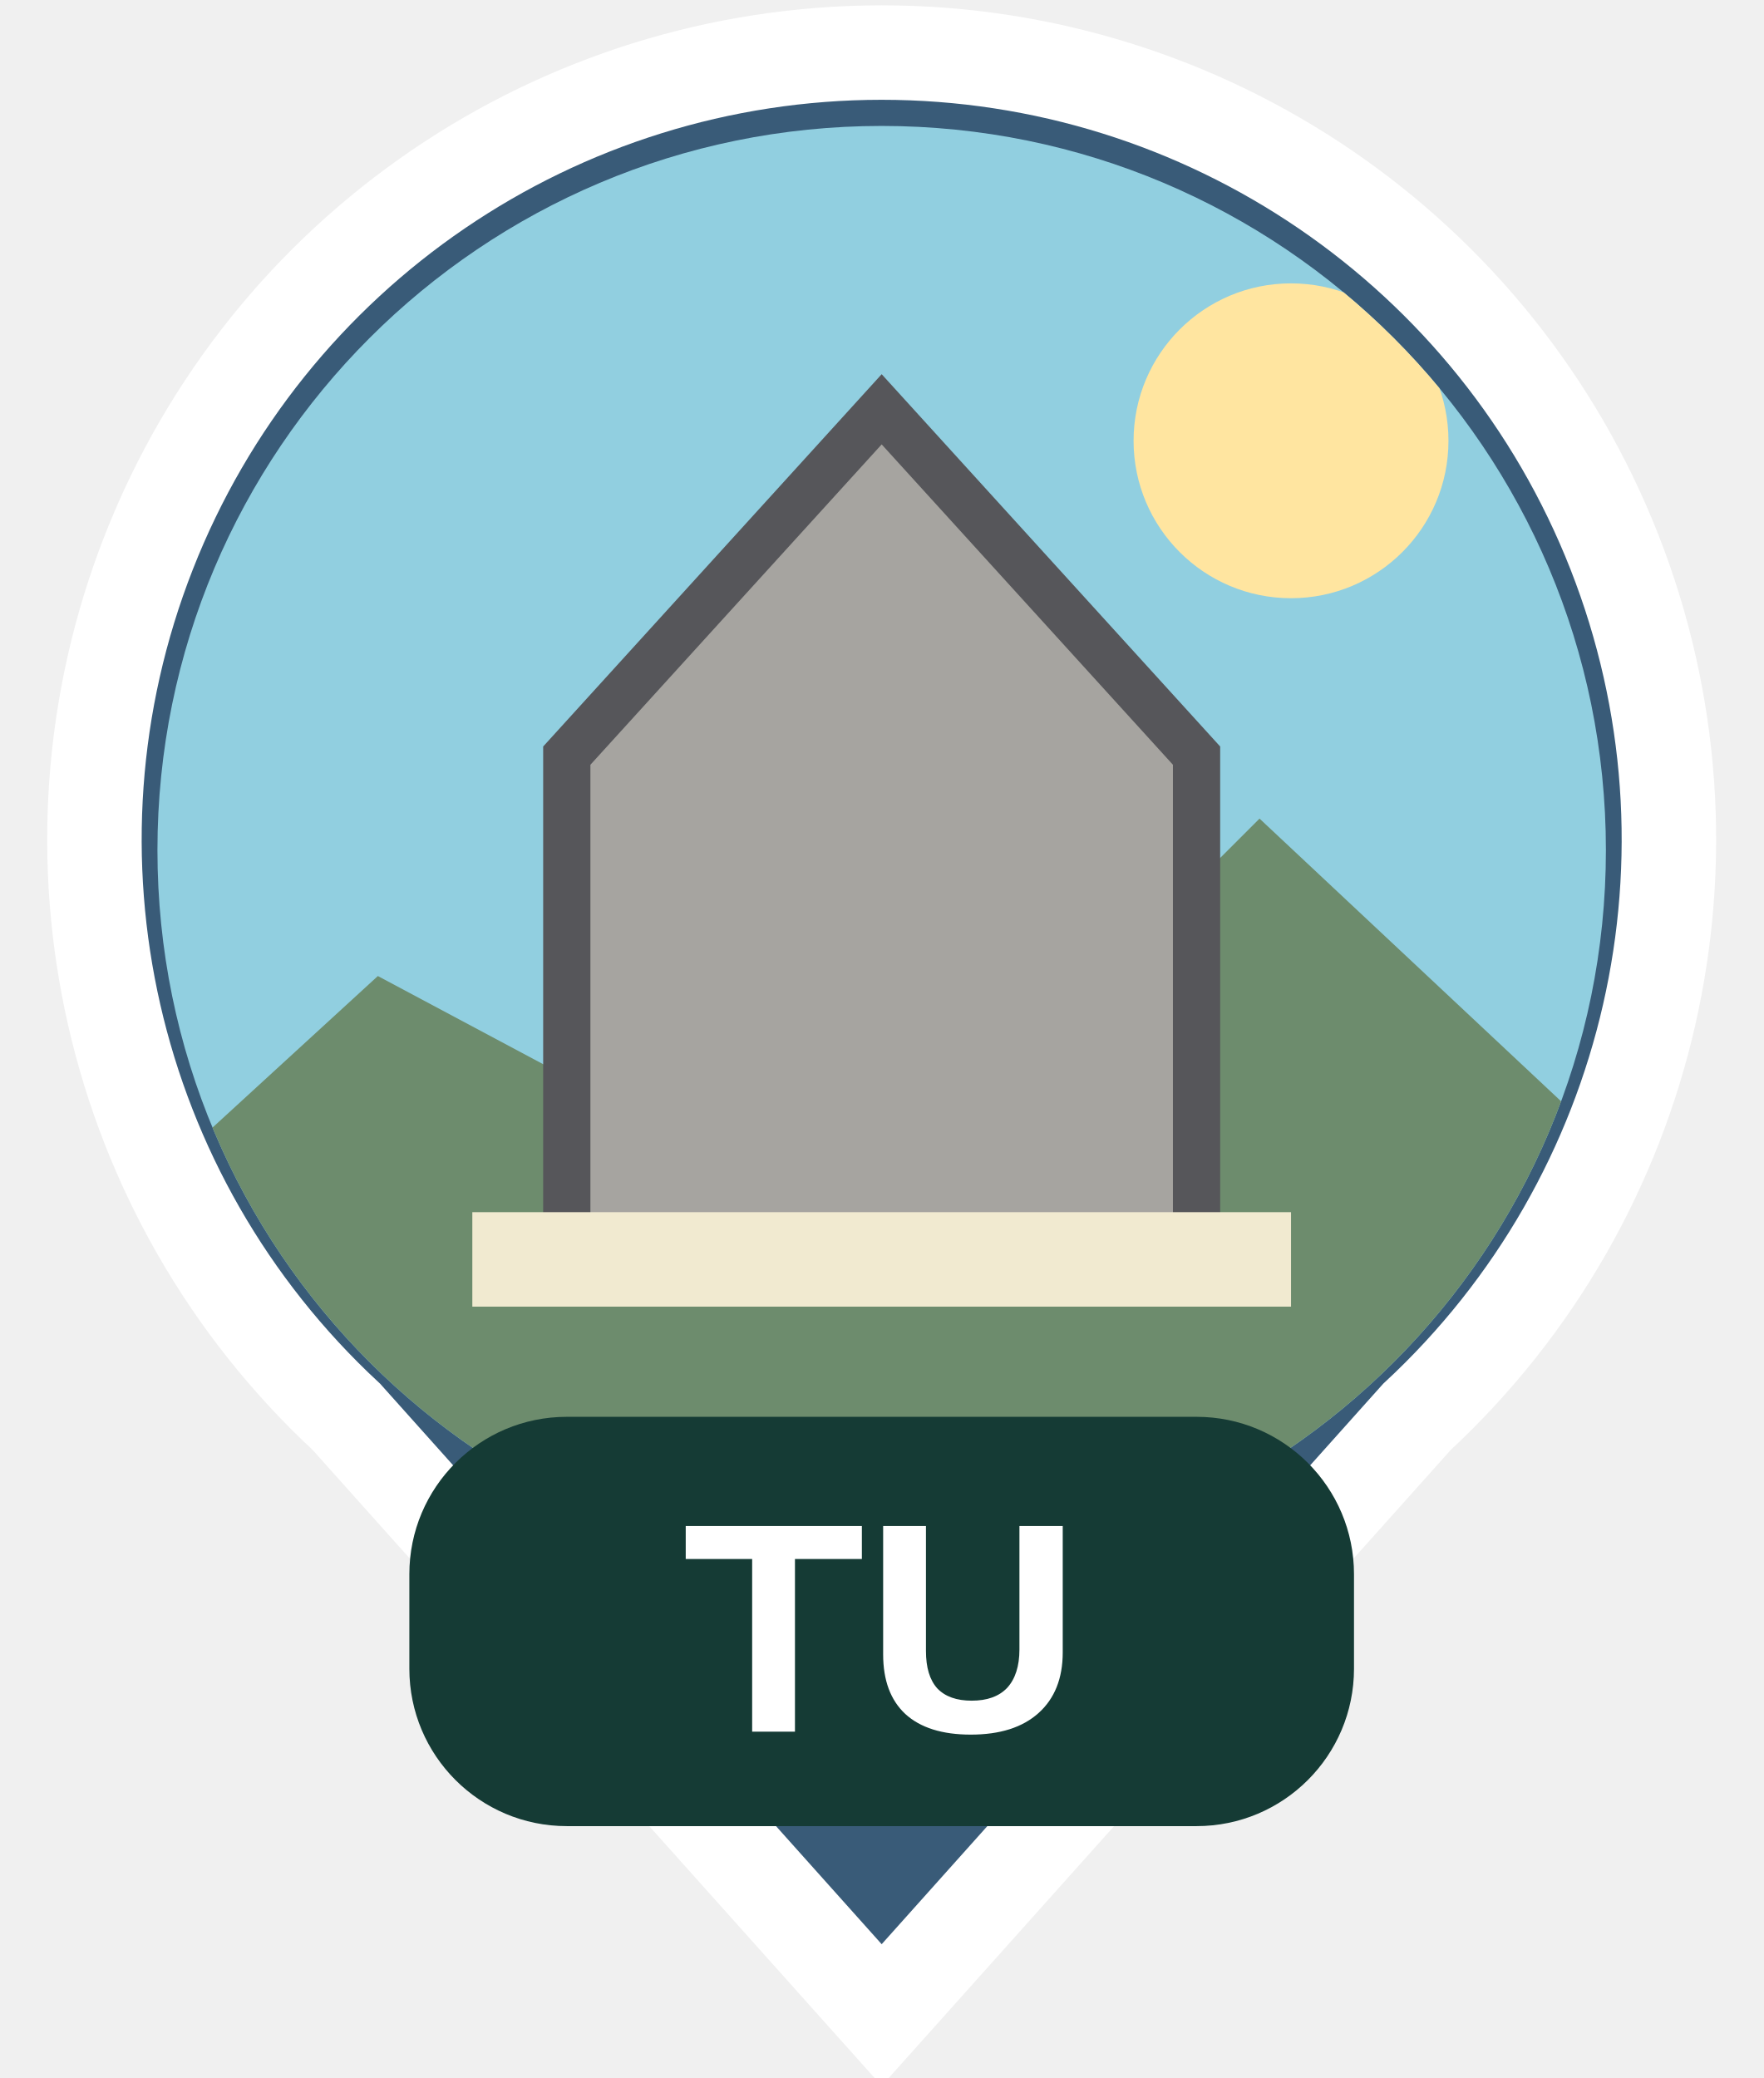
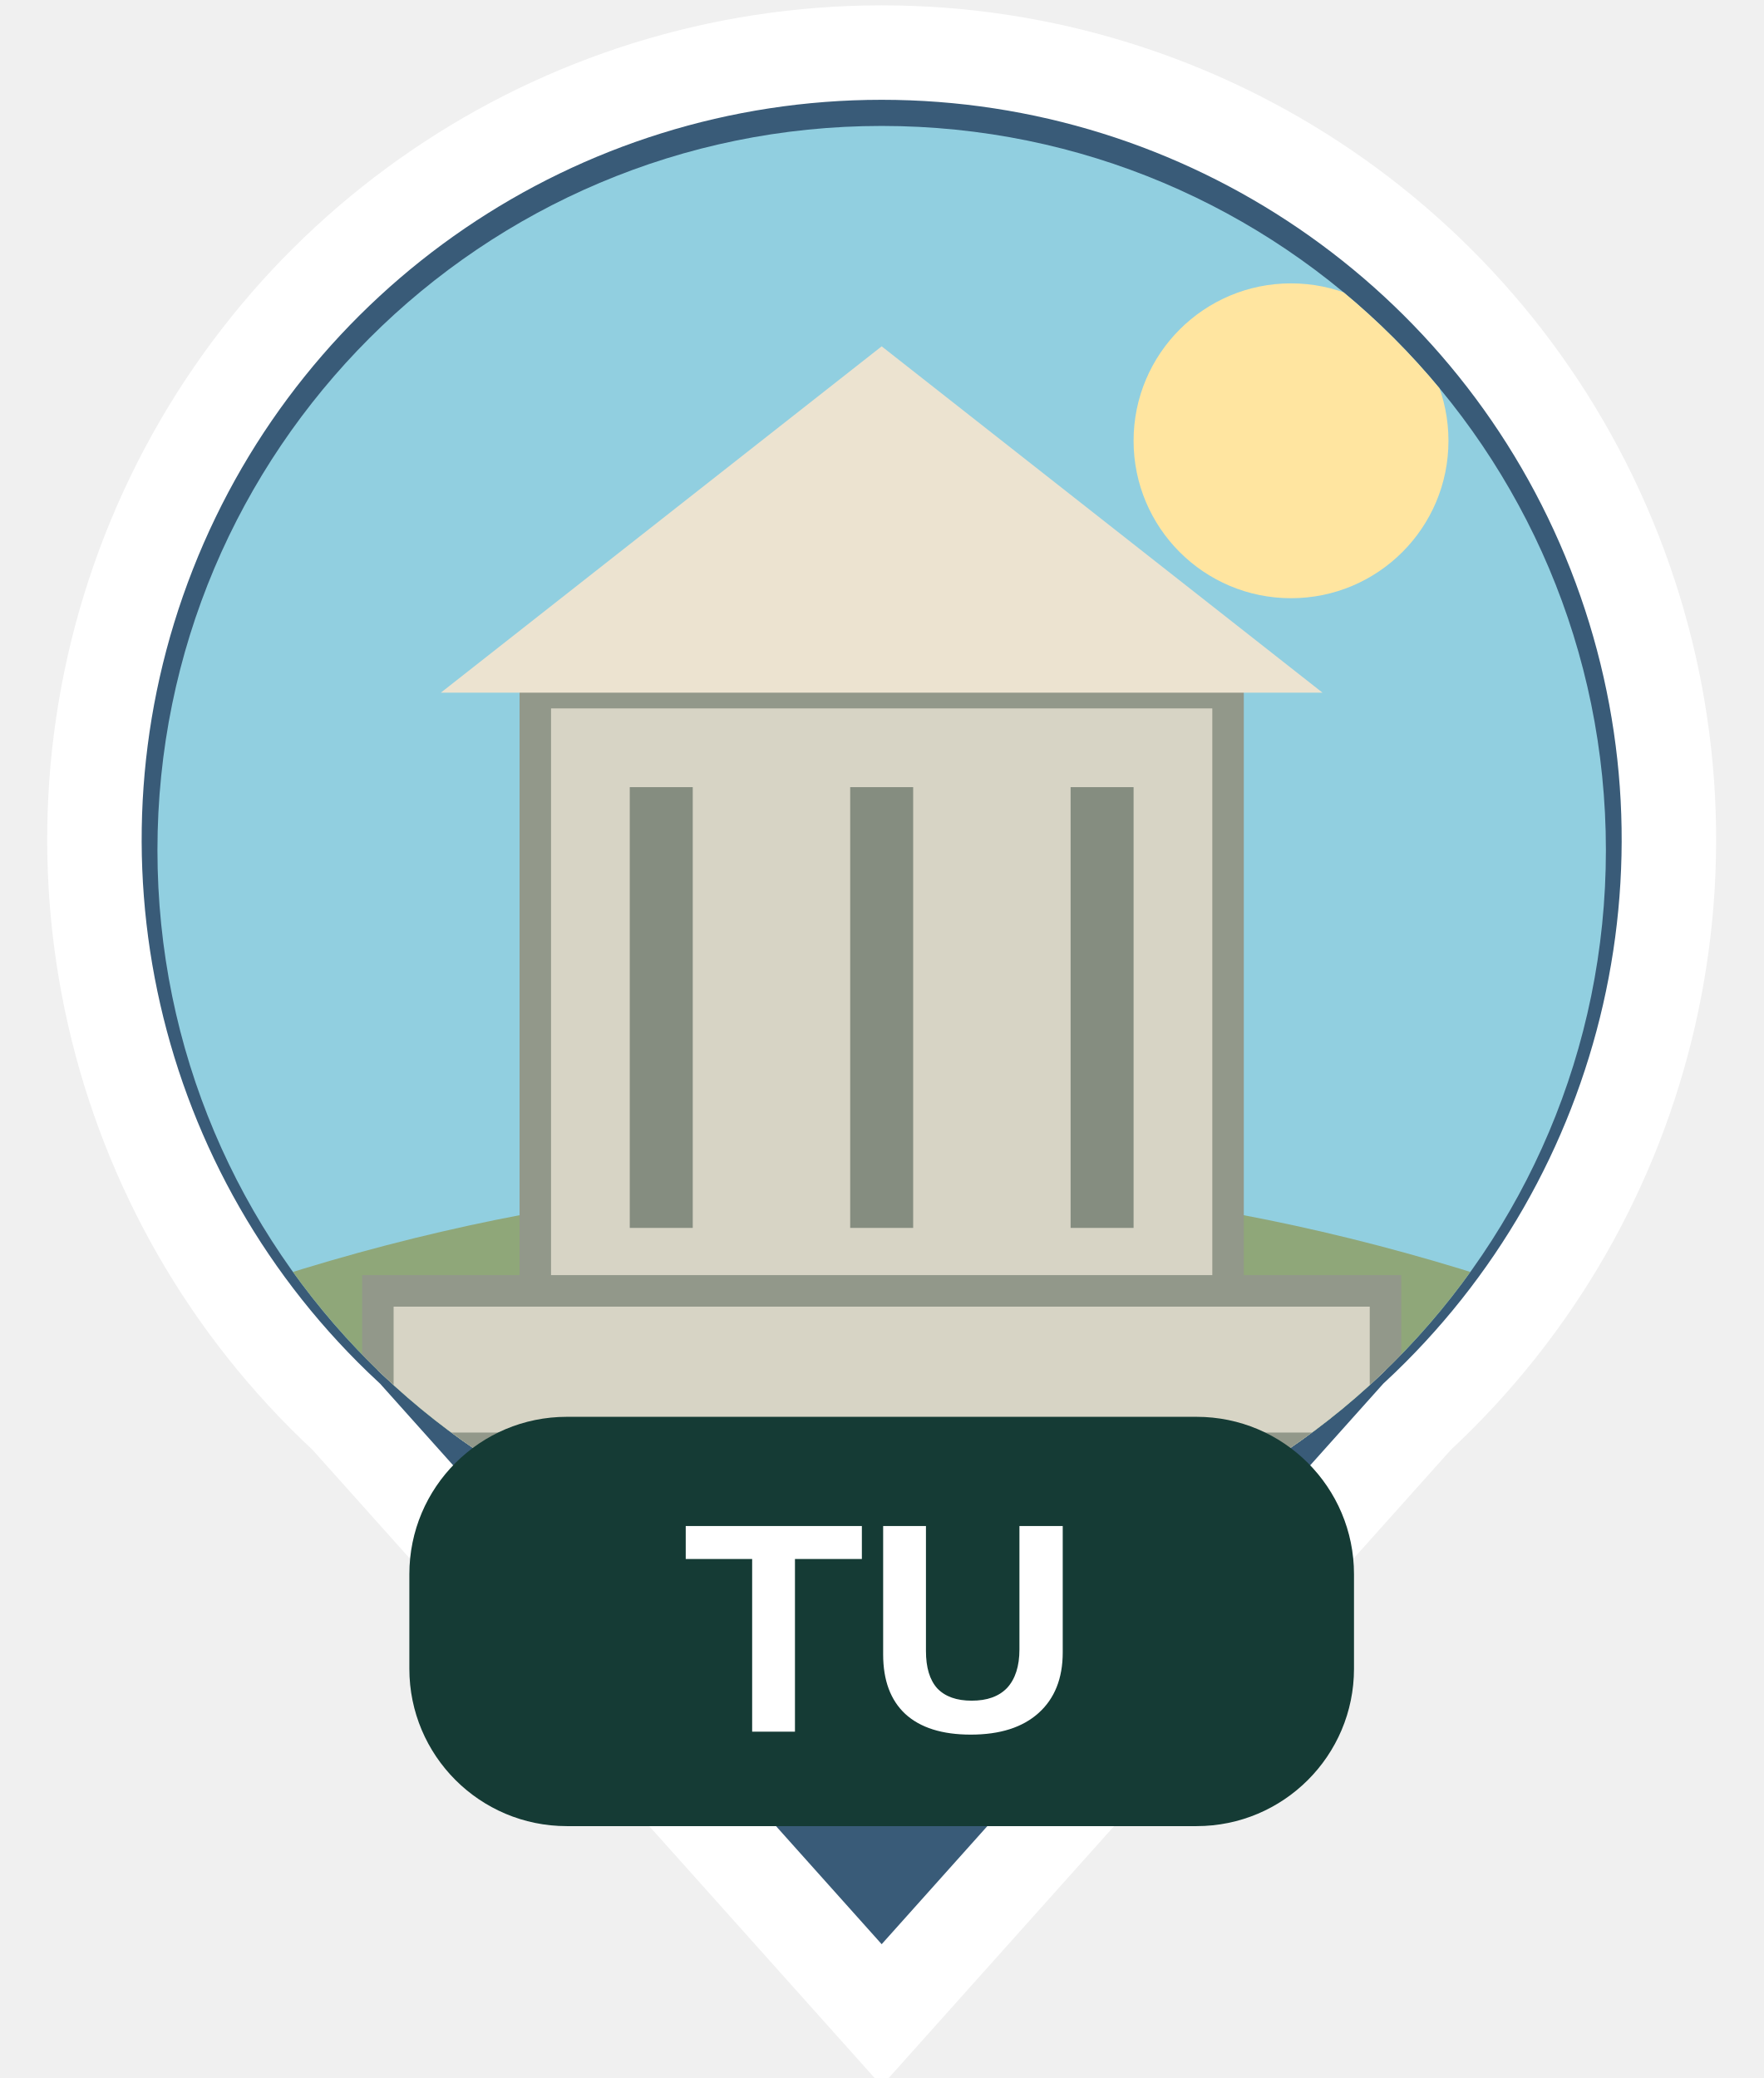
<svg xmlns="http://www.w3.org/2000/svg" viewBox="0 0 56 66">
  <defs>
    <clipPath id="scene">
      <circle cx="28" cy="27" r="23" />
    </clipPath>
  </defs>
  <path d="M28 64 11 45A25 25 0 1 1 45 45Z" fill="#395b78" stroke="white" stroke-width="3" />
  <g clip-path="url(#scene)">
    <circle cx="28" cy="27" r="23" fill="#91cfe0" />
    <circle cx="41" cy="14" r="5" fill="#ffe5a0" />
-     <path d="M0 42 12 31l15 8 13-13 16 15v10H0Z" fill="#6d8c6d" />
-     <path d="M18 40V24l10-11 10 11v16" fill="#a6a4a0" stroke="#56565a" stroke-width="1.5" />
-     <path d="M15 40h26" stroke="#f1ead0" stroke-width="3" />
+     <path d="M0 44q28-13 56 0v9H0Z" fill="#8fa779" />
+     <path d="M12 46h32v-5H12Zm5-5V22h22v19Z" fill="#d7d4c5" stroke="#92988a" />
+     <path d="m14 22 14-11 14 11Z" fill="#ece3d0" />
+     <path d="M21 25v14m7-14v14m7-14v14" stroke="#858d80" stroke-width="2" />
  </g>
  <rect x="13" y="45" width="30" height="13" rx="5" fill="#153b35" />
  <text x="28" y="55" text-anchor="middle" font-family="Arial,sans-serif" font-size="9.5" font-weight="bold" fill="white">TU</text>
</svg>
